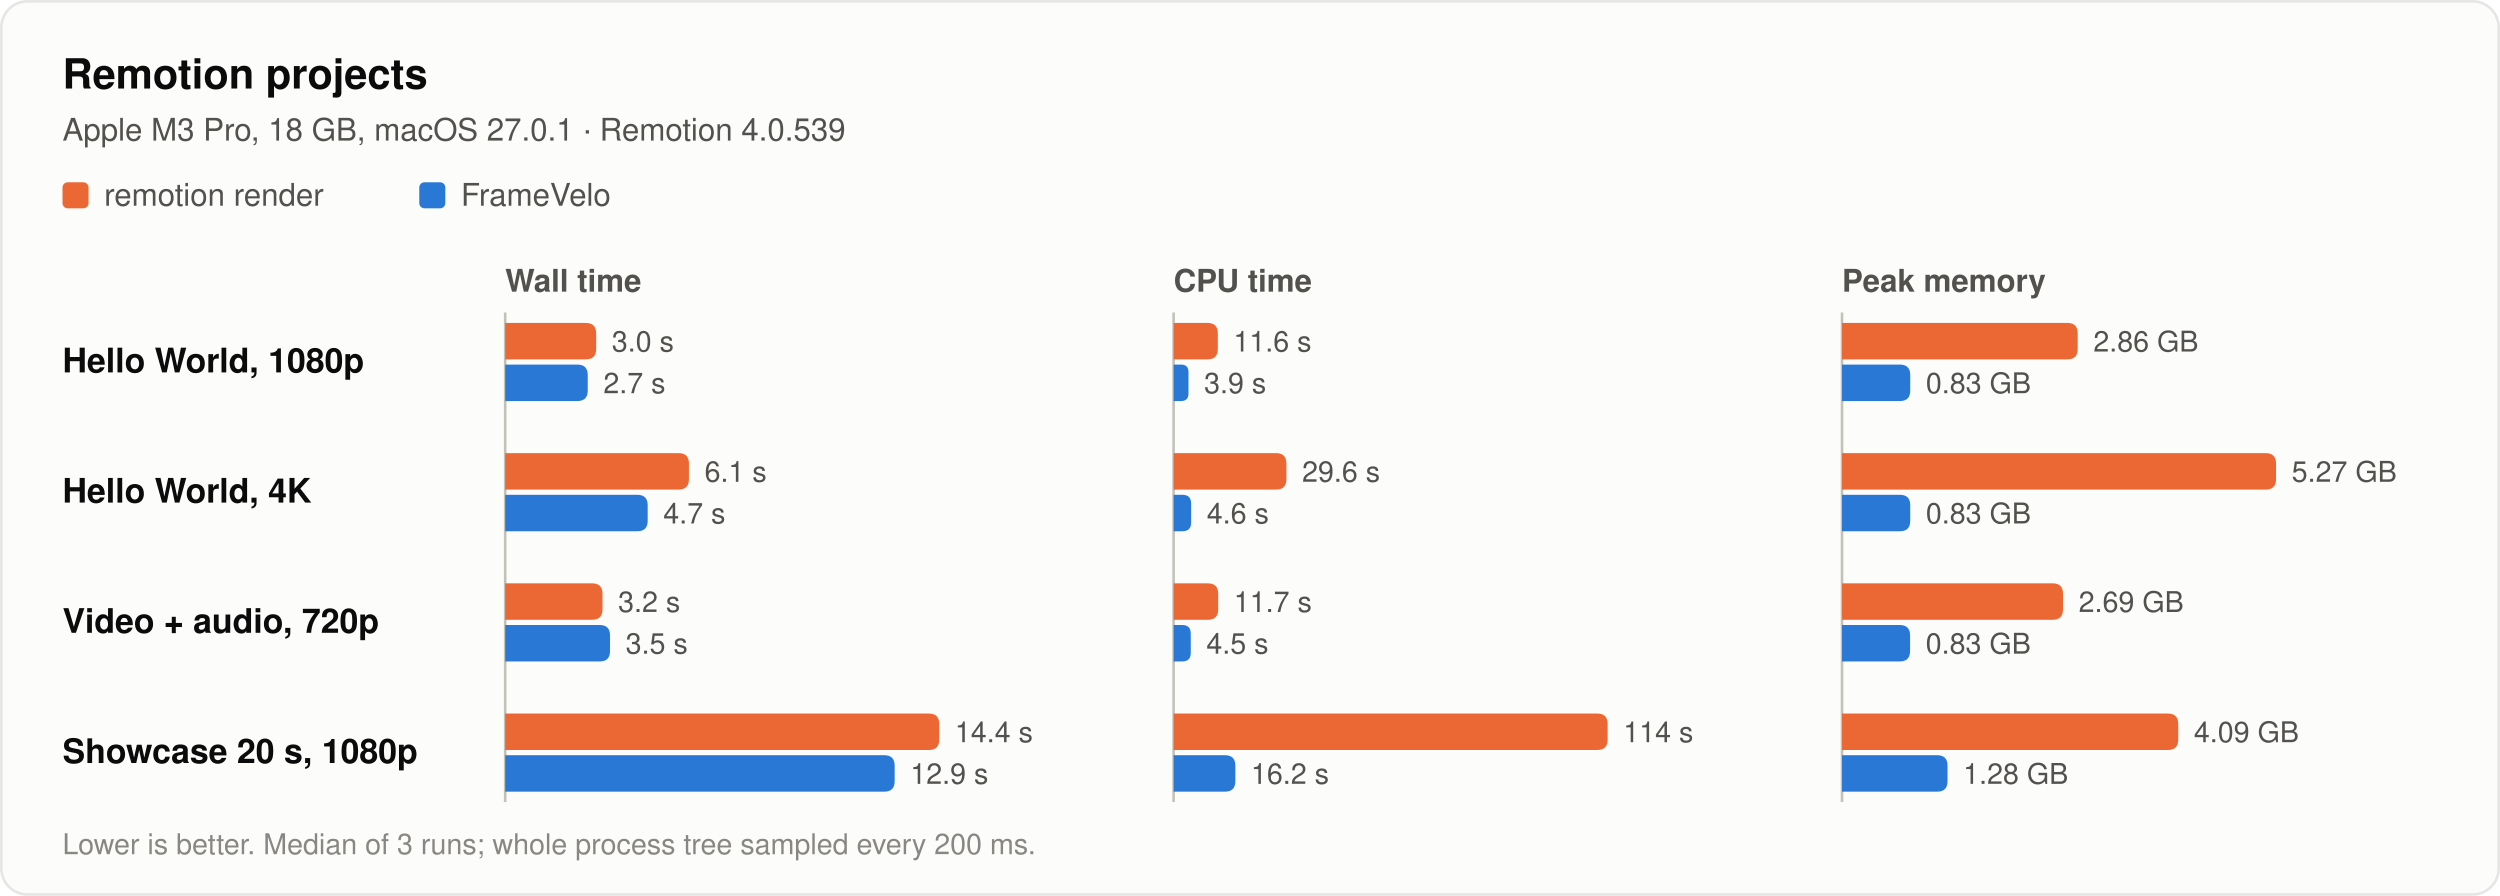
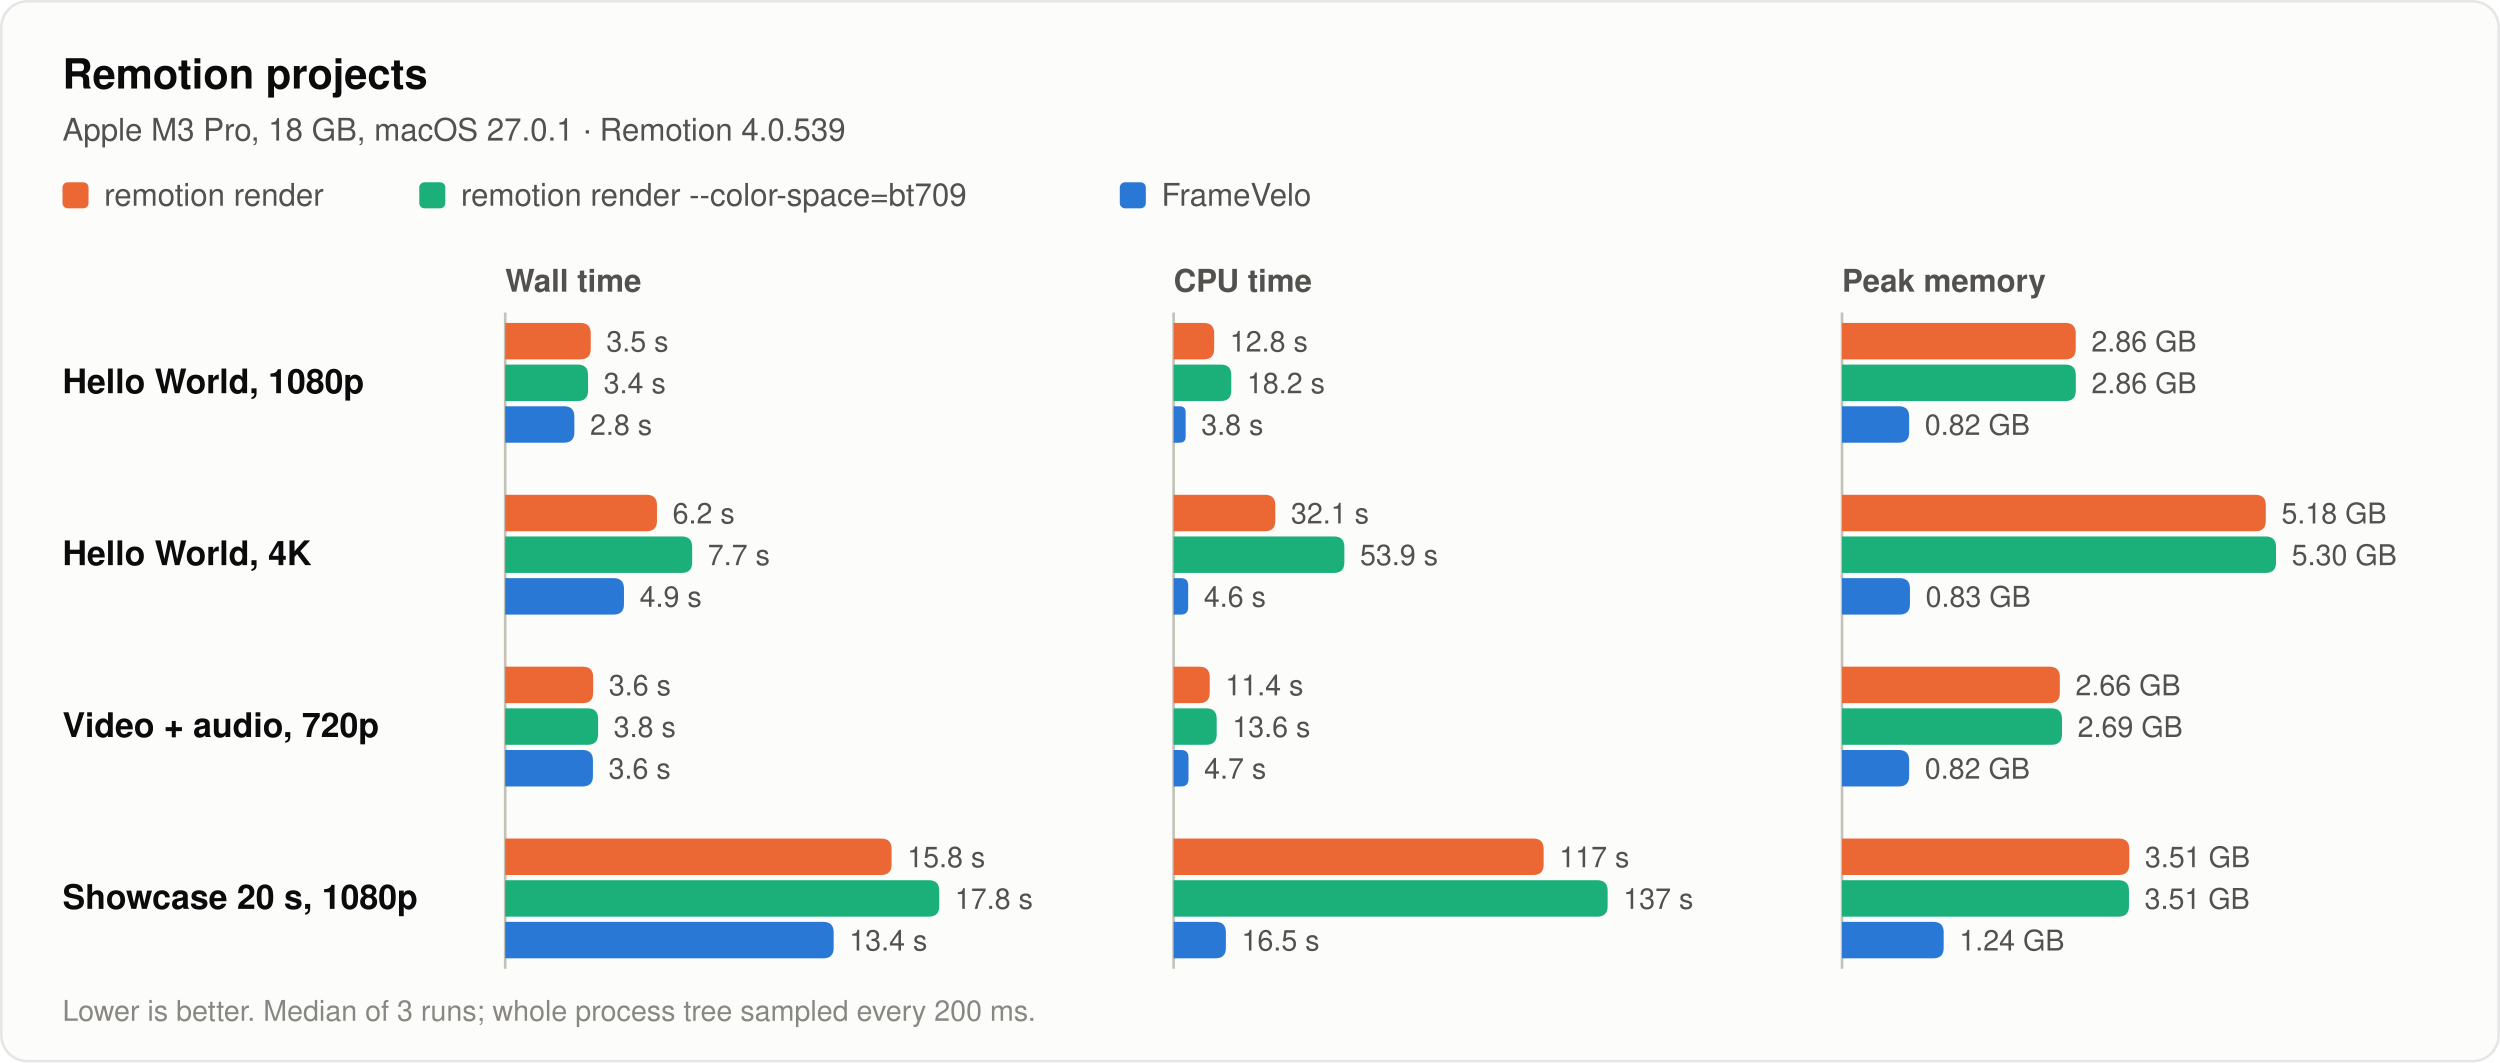
- <svg xmlns="http://www.w3.org/2000/svg" width="960" height="344" viewBox="0 0 960 344" font-family="system-ui, -apple-system, &quot;Segoe UI&quot;, Helvetica, Arial, sans-serif">
-   <rect x="0.5" y="0.5" width="959" height="343" rx="10" fill="#fcfcfb" stroke="rgba(11,11,11,0.10)" />
+ <svg xmlns="http://www.w3.org/2000/svg" width="960" height="408" viewBox="0 0 960 408" font-family="system-ui, -apple-system, &quot;Segoe UI&quot;, Helvetica, Arial, sans-serif">
+   <rect x="0.5" y="0.5" width="959" height="407" rx="10" fill="#fcfcfb" stroke="rgba(11,11,11,0.10)" />
  <text x="24" y="34" font-size="16" font-weight="600" fill="#0b0b0b">Remotion projects</text>
  <text x="24" y="54" font-size="12" fill="#52514e">Apple M3 Pro, 18 GB, macOS 27.0.1 · Remotion 4.0.539</text>
  <rect x="24" y="70" width="10" height="10" rx="2" fill="#eb6834" />
  <text x="40" y="79" font-size="12" fill="#52514e">remotion render</text>
-   <rect x="161" y="70" width="10" height="10" rx="2" fill="#2a78d6" />
-   <text x="177" y="79" font-size="12" fill="#52514e">FrameVelo</text>
-   <text x="24" y="143" font-size="13" font-weight="600" fill="#0b0b0b">Hello World, 1080p</text>
-   <text x="24" y="193" font-size="13" font-weight="600" fill="#0b0b0b">Hello World, 4K</text>
-   <text x="24" y="243" font-size="13" font-weight="600" fill="#0b0b0b">Video + audio, 720p</text>
-   <text x="24" y="293" font-size="13" font-weight="600" fill="#0b0b0b">Showcase 20 s, 1080p</text>
+   <rect x="161" y="70" width="10" height="10" rx="2" fill="#1baf7a" />
+   <text x="177" y="79" font-size="12" fill="#52514e">remotion render --color-space=bt709</text>
+   <rect x="430" y="70" width="10" height="10" rx="2" fill="#2a78d6" />
+   <text x="446" y="79" font-size="12" fill="#52514e">FrameVelo</text>
+   <text x="24" y="151" font-size="13" font-weight="600" fill="#0b0b0b">Hello World, 1080p</text>
+   <text x="24" y="217" font-size="13" font-weight="600" fill="#0b0b0b">Hello World, 4K</text>
+   <text x="24" y="283" font-size="13" font-weight="600" fill="#0b0b0b">Video + audio, 720p</text>
+   <text x="24" y="349" font-size="13" font-weight="600" fill="#0b0b0b">Showcase 20 s, 1080p</text>
  <text x="194" y="112" font-size="12" font-weight="600" fill="#52514e">Wall time</text>
-   <line x1="194" y1="120" x2="194" y2="308" stroke="#c3c2b7" stroke-width="1" />
-   <path d="M194,124 H224.929 Q228.929,124 228.929,128 V134 Q228.929,138 224.929,138 H194 Z" fill="#eb6834" />
-   <text x="234.929" y="135" font-size="11" fill="#52514e" font-variant-numeric="tabular-nums">3.0 s</text>
-   <path d="M194,140 H221.691 Q225.691,140 225.691,144 V150 Q225.691,154 221.691,154 H194 Z" fill="#2a78d6" />
-   <text x="231.691" y="151" font-size="11" fill="#52514e" font-variant-numeric="tabular-nums">2.7 s</text>
-   <path d="M194,174 H260.553 Q264.553,174 264.553,178 V184 Q264.553,188 260.553,188 H194 Z" fill="#eb6834" />
-   <text x="270.553" y="185" font-size="11" fill="#52514e" font-variant-numeric="tabular-nums">6.1 s</text>
-   <path d="M194,190 H244.707 Q248.707,190 248.707,194 V200 Q248.707,204 244.707,204 H194 Z" fill="#2a78d6" />
-   <text x="254.707" y="201" font-size="11" fill="#52514e" font-variant-numeric="tabular-nums">4.7 s</text>
-   <path d="M194,224 H227.358 Q231.358,224 231.358,228 V234 Q231.358,238 227.358,238 H194 Z" fill="#eb6834" />
-   <text x="237.358" y="235" font-size="11" fill="#52514e" font-variant-numeric="tabular-nums">3.2 s</text>
-   <path d="M194,240 H230.25 Q234.25,240 234.25,244 V250 Q234.25,254 230.25,254 H194 Z" fill="#2a78d6" />
-   <text x="240.25" y="251" font-size="11" fill="#52514e" font-variant-numeric="tabular-nums">3.5 s</text>
-   <path d="M194,274 H356.667 Q360.667,274 360.667,278 V284 Q360.667,288 356.667,288 H194 Z" fill="#eb6834" />
-   <text x="366.667" y="285" font-size="11" fill="#52514e" font-variant-numeric="tabular-nums">14.4 s</text>
-   <path d="M194,290 H339.549 Q343.549,290 343.549,294 V300 Q343.549,304 339.549,304 H194 Z" fill="#2a78d6" />
-   <text x="349.549" y="301" font-size="11" fill="#52514e" font-variant-numeric="tabular-nums">12.9 s</text>
+   <line x1="194" y1="120" x2="194" y2="372" stroke="#c3c2b7" stroke-width="1" />
+   <path d="M194,124 H222.845 Q226.845,124 226.845,128 V134 Q226.845,138 222.845,138 H194 Z" fill="#eb6834" />
+   <text x="232.845" y="135" font-size="11" fill="#52514e" font-variant-numeric="tabular-nums">3.5 s</text>
+   <path d="M194,140 H221.813 Q225.813,140 225.813,144 V150 Q225.813,154 221.813,154 H194 Z" fill="#1baf7a" />
+   <text x="231.813" y="151" font-size="11" fill="#52514e" font-variant-numeric="tabular-nums">3.4 s</text>
+   <path d="M194,156 H216.558 Q220.558,156 220.558,160 V166 Q220.558,170 216.558,170 H194 Z" fill="#2a78d6" />
+   <text x="226.558" y="167" font-size="11" fill="#52514e" font-variant-numeric="tabular-nums">2.8 s</text>
+   <path d="M194,190 H248.277 Q252.277,190 252.277,194 V200 Q252.277,204 248.277,204 H194 Z" fill="#eb6834" />
+   <text x="258.277" y="201" font-size="11" fill="#52514e" font-variant-numeric="tabular-nums">6.2 s</text>
+   <path d="M194,206 H261.791 Q265.791,206 265.791,210 V216 Q265.791,220 261.791,220 H194 Z" fill="#1baf7a" />
+   <text x="271.791" y="217" font-size="11" fill="#52514e" font-variant-numeric="tabular-nums">7.7 s</text>
+   <path d="M194,222 H235.608 Q239.608,222 239.608,226 V232 Q239.608,236 235.608,236 H194 Z" fill="#2a78d6" />
+   <text x="245.608" y="233" font-size="11" fill="#52514e" font-variant-numeric="tabular-nums">4.9 s</text>
+   <path d="M194,256 H223.784 Q227.784,256 227.784,260 V266 Q227.784,270 223.784,270 H194 Z" fill="#eb6834" />
+   <text x="233.784" y="267" font-size="11" fill="#52514e" font-variant-numeric="tabular-nums">3.6 s</text>
+   <path d="M194,272 H225.661 Q229.661,272 229.661,276 V282 Q229.661,286 225.661,286 H194 Z" fill="#1baf7a" />
+   <text x="235.661" y="283" font-size="11" fill="#52514e" font-variant-numeric="tabular-nums">3.8 s</text>
+   <path d="M194,288 H223.69 Q227.69,288 227.69,292 V298 Q227.69,302 223.69,302 H194 Z" fill="#2a78d6" />
+   <text x="233.69" y="299" font-size="11" fill="#52514e" font-variant-numeric="tabular-nums">3.6 s</text>
+   <path d="M194,322 H338.367 Q342.367,322 342.367,326 V332 Q342.367,336 338.367,336 H194 Z" fill="#eb6834" />
+   <text x="348.367" y="333" font-size="11" fill="#52514e" font-variant-numeric="tabular-nums">15.8 s</text>
+   <path d="M194,338 H356.667 Q360.667,338 360.667,342 V348 Q360.667,352 356.667,352 H194 Z" fill="#1baf7a" />
+   <text x="366.667" y="349" font-size="11" fill="#52514e" font-variant-numeric="tabular-nums">17.8 s</text>
+   <path d="M194,354 H316.126 Q320.126,354 320.126,358 V364 Q320.126,368 316.126,368 H194 Z" fill="#2a78d6" />
+   <text x="326.126" y="365" font-size="11" fill="#52514e" font-variant-numeric="tabular-nums">13.4 s</text>
  <text x="450.667" y="112" font-size="12" font-weight="600" fill="#52514e">CPU time</text>
-   <line x1="450.667" y1="120" x2="450.667" y2="308" stroke="#c3c2b7" stroke-width="1" />
-   <path d="M450.667,124 H463.641 Q467.641,124 467.641,128 V134 Q467.641,138 463.641,138 H450.667 Z" fill="#eb6834" />
-   <text x="473.641" y="135" font-size="11" fill="#52514e" font-variant-numeric="tabular-nums">11.6 s</text>
-   <path d="M450.667,140 H453.52 Q456.373,140 456.373,142.853 V151.147 Q456.373,154 453.52,154 H450.667 Z" fill="#2a78d6" />
-   <text x="462.373" y="151" font-size="11" fill="#52514e" font-variant-numeric="tabular-nums">3.9 s</text>
-   <path d="M450.667,174 H489.98 Q493.98,174 493.98,178 V184 Q493.98,188 489.98,188 H450.667 Z" fill="#eb6834" />
-   <text x="499.98" y="185" font-size="11" fill="#52514e" font-variant-numeric="tabular-nums">29.6 s</text>
-   <path d="M450.667,190 H454.032 Q457.398,190 457.398,193.366 V200.634 Q457.398,204 454.032,204 H450.667 Z" fill="#2a78d6" />
-   <text x="463.398" y="201" font-size="11" fill="#52514e" font-variant-numeric="tabular-nums">4.6 s</text>
-   <path d="M450.667,224 H463.787 Q467.787,224 467.787,228 V234 Q467.787,238 463.787,238 H450.667 Z" fill="#eb6834" />
-   <text x="473.787" y="235" font-size="11" fill="#52514e" font-variant-numeric="tabular-nums">11.7 s</text>
-   <path d="M450.667,240 H453.959 Q457.251,240 457.251,243.292 V250.708 Q457.251,254 453.959,254 H450.667 Z" fill="#2a78d6" />
-   <text x="463.251" y="251" font-size="11" fill="#52514e" font-variant-numeric="tabular-nums">4.5 s</text>
-   <path d="M450.667,274 H613.333 Q617.333,274 617.333,278 V284 Q617.333,288 613.333,288 H450.667 Z" fill="#eb6834" />
-   <text x="623.333" y="285" font-size="11" fill="#52514e" font-variant-numeric="tabular-nums">114 s</text>
-   <path d="M450.667,290 H470.372 Q474.372,290 474.372,294 V300 Q474.372,304 470.372,304 H450.667 Z" fill="#2a78d6" />
-   <text x="480.372" y="301" font-size="11" fill="#52514e" font-variant-numeric="tabular-nums">16.2 s</text>
+   <line x1="450.667" y1="120" x2="450.667" y2="372" stroke="#c3c2b7" stroke-width="1" />
+   <path d="M450.667,124 H462.238 Q466.238,124 466.238,128 V134 Q466.238,138 462.238,138 H450.667 Z" fill="#eb6834" />
+   <text x="472.238" y="135" font-size="11" fill="#52514e" font-variant-numeric="tabular-nums">12.8 s</text>
+   <path d="M450.667,140 H468.808 Q472.808,140 472.808,144 V150 Q472.808,154 468.808,154 H450.667 Z" fill="#1baf7a" />
+   <text x="478.808" y="151" font-size="11" fill="#52514e" font-variant-numeric="tabular-nums">18.2 s</text>
+   <path d="M450.667,156 H452.978 Q455.29,156 455.29,158.311 V167.689 Q455.29,170 452.978,170 H450.667 Z" fill="#2a78d6" />
+   <text x="461.29" y="167" font-size="11" fill="#52514e" font-variant-numeric="tabular-nums">3.8 s</text>
+   <path d="M450.667,190 H485.718 Q489.718,190 489.718,194 V200 Q489.718,204 485.718,204 H450.667 Z" fill="#eb6834" />
+   <text x="495.718" y="201" font-size="11" fill="#52514e" font-variant-numeric="tabular-nums">32.1 s</text>
+   <path d="M450.667,206 H512.238 Q516.238,206 516.238,210 V216 Q516.238,220 512.238,220 H450.667 Z" fill="#1baf7a" />
+   <text x="522.238" y="217" font-size="11" fill="#52514e" font-variant-numeric="tabular-nums">53.9 s</text>
+   <path d="M450.667,222 H453.465 Q456.263,222 456.263,224.798 V233.202 Q456.263,236 453.465,236 H450.667 Z" fill="#2a78d6" />
+   <text x="462.263" y="233" font-size="11" fill="#52514e" font-variant-numeric="tabular-nums">4.6 s</text>
+   <path d="M450.667,256 H460.535 Q464.535,256 464.535,260 V266 Q464.535,270 460.535,270 H450.667 Z" fill="#eb6834" />
+   <text x="470.535" y="267" font-size="11" fill="#52514e" font-variant-numeric="tabular-nums">11.4 s</text>
+   <path d="M450.667,272 H463.212 Q467.212,272 467.212,276 V282 Q467.212,286 463.212,286 H450.667 Z" fill="#1baf7a" />
+   <text x="473.212" y="283" font-size="11" fill="#52514e" font-variant-numeric="tabular-nums">13.6 s</text>
+   <path d="M450.667,288 H453.526 Q456.384,288 456.384,290.859 V299.141 Q456.384,302 453.526,302 H450.667 Z" fill="#2a78d6" />
+   <text x="462.384" y="299" font-size="11" fill="#52514e" font-variant-numeric="tabular-nums">4.7 s</text>
+   <path d="M450.667,322 H588.759 Q592.759,322 592.759,326 V332 Q592.759,336 588.759,336 H450.667 Z" fill="#eb6834" />
+   <text x="598.759" y="333" font-size="11" fill="#52514e" font-variant-numeric="tabular-nums">117 s</text>
+   <path d="M450.667,338 H613.333 Q617.333,338 617.333,342 V348 Q617.333,352 613.333,352 H450.667 Z" fill="#1baf7a" />
+   <text x="623.333" y="349" font-size="11" fill="#52514e" font-variant-numeric="tabular-nums">137 s</text>
+   <path d="M450.667,354 H466.74 Q470.74,354 470.74,358 V364 Q470.74,368 466.74,368 H450.667 Z" fill="#2a78d6" />
+   <text x="476.74" y="365" font-size="11" fill="#52514e" font-variant-numeric="tabular-nums">16.5 s</text>
  <text x="707.333" y="112" font-size="12" font-weight="600" fill="#52514e">Peak memory</text>
-   <line x1="707.333" y1="120" x2="707.333" y2="308" stroke="#c3c2b7" stroke-width="1" />
-   <path d="M707.333,124 H793.841 Q797.841,124 797.841,128 V134 Q797.841,138 793.841,138 H707.333 Z" fill="#eb6834" />
-   <text x="803.841" y="135" font-size="11" fill="#52514e" font-variant-numeric="tabular-nums">2.86 GB</text>
-   <path d="M707.333,140 H729.532 Q733.532,140 733.532,144 V150 Q733.532,154 729.532,154 H707.333 Z" fill="#2a78d6" />
-   <text x="739.532" y="151" font-size="11" fill="#52514e" font-variant-numeric="tabular-nums">0.83 GB</text>
-   <path d="M707.333,174 H870 Q874,174 874,178 V184 Q874,188 870,188 H707.333 Z" fill="#eb6834" />
-   <text x="880" y="185" font-size="11" fill="#52514e" font-variant-numeric="tabular-nums">5.27 GB</text>
-   <path d="M707.333,190 H729.532 Q733.532,190 733.532,194 V200 Q733.532,204 729.532,204 H707.333 Z" fill="#2a78d6" />
-   <text x="739.532" y="201" font-size="11" fill="#52514e" font-variant-numeric="tabular-nums">0.83 GB</text>
-   <path d="M707.333,224 H788.194 Q792.194,224 792.194,228 V234 Q792.194,238 788.194,238 H707.333 Z" fill="#eb6834" />
-   <text x="798.194" y="235" font-size="11" fill="#52514e" font-variant-numeric="tabular-nums">2.69 GB</text>
-   <path d="M707.333,240 H729.47 Q733.47,240 733.47,244 V250 Q733.47,254 729.47,254 H707.333 Z" fill="#2a78d6" />
-   <text x="739.47" y="251" font-size="11" fill="#52514e" font-variant-numeric="tabular-nums">0.83 GB</text>
-   <path d="M707.333,274 H832.445 Q836.445,274 836.445,278 V284 Q836.445,288 832.445,288 H707.333 Z" fill="#eb6834" />
-   <text x="842.445" y="285" font-size="11" fill="#52514e" font-variant-numeric="tabular-nums">4.09 GB</text>
-   <path d="M707.333,290 H743.851 Q747.851,290 747.851,294 V300 Q747.851,304 743.851,304 H707.333 Z" fill="#2a78d6" />
-   <text x="753.851" y="301" font-size="11" fill="#52514e" font-variant-numeric="tabular-nums">1.28 GB</text>
-   <text x="24" y="328" font-size="11" fill="#898781">Lower is better. Median of 3 runs; whole process tree sampled every 200 ms.</text>
+   <line x1="707.333" y1="120" x2="707.333" y2="372" stroke="#c3c2b7" stroke-width="1" />
+   <path d="M707.333,124 H793.082 Q797.082,124 797.082,128 V134 Q797.082,138 793.082,138 H707.333 Z" fill="#eb6834" />
+   <text x="803.082" y="135" font-size="11" fill="#52514e" font-variant-numeric="tabular-nums">2.86 GB</text>
+   <path d="M707.333,140 H793.112 Q797.112,140 797.112,144 V150 Q797.112,154 793.112,154 H707.333 Z" fill="#1baf7a" />
+   <text x="803.112" y="151" font-size="11" fill="#52514e" font-variant-numeric="tabular-nums">2.86 GB</text>
+   <path d="M707.333,156 H729.116 Q733.116,156 733.116,160 V166 Q733.116,170 729.116,170 H707.333 Z" fill="#2a78d6" />
+   <text x="739.116" y="167" font-size="11" fill="#52514e" font-variant-numeric="tabular-nums">0.82 GB</text>
+   <path d="M707.333,190 H866.071 Q870.071,190 870.071,194 V200 Q870.071,204 866.071,204 H707.333 Z" fill="#eb6834" />
+   <text x="876.071" y="201" font-size="11" fill="#52514e" font-variant-numeric="tabular-nums">5.18 GB</text>
+   <path d="M707.333,206 H870 Q874,206 874,210 V216 Q874,220 870,220 H707.333 Z" fill="#1baf7a" />
+   <text x="880" y="217" font-size="11" fill="#52514e" font-variant-numeric="tabular-nums">5.30 GB</text>
+   <path d="M707.333,222 H729.423 Q733.423,222 733.423,226 V232 Q733.423,236 729.423,236 H707.333 Z" fill="#2a78d6" />
+   <text x="739.423" y="233" font-size="11" fill="#52514e" font-variant-numeric="tabular-nums">0.83 GB</text>
+   <path d="M707.333,256 H786.974 Q790.974,256 790.974,260 V266 Q790.974,270 786.974,270 H707.333 Z" fill="#eb6834" />
+   <text x="796.974" y="267" font-size="11" fill="#52514e" font-variant-numeric="tabular-nums">2.66 GB</text>
+   <path d="M707.333,272 H787.802 Q791.802,272 791.802,276 V282 Q791.802,286 787.802,286 H707.333 Z" fill="#1baf7a" />
+   <text x="797.802" y="283" font-size="11" fill="#52514e" font-variant-numeric="tabular-nums">2.69 GB</text>
+   <path d="M707.333,288 H729.116 Q733.116,288 733.116,292 V298 Q733.116,302 729.116,302 H707.333 Z" fill="#2a78d6" />
+   <text x="739.116" y="299" font-size="11" fill="#52514e" font-variant-numeric="tabular-nums">0.82 GB</text>
+   <path d="M707.333,322 H813.646 Q817.646,322 817.646,326 V332 Q817.646,336 813.646,336 H707.333 Z" fill="#eb6834" />
+   <text x="823.646" y="333" font-size="11" fill="#52514e" font-variant-numeric="tabular-nums">3.51 GB</text>
+   <path d="M707.333,338 H813.524 Q817.524,338 817.524,342 V348 Q817.524,352 813.524,352 H707.333 Z" fill="#1baf7a" />
+   <text x="823.524" y="349" font-size="11" fill="#52514e" font-variant-numeric="tabular-nums">3.51 GB</text>
+   <path d="M707.333,354 H742.376 Q746.376,354 746.376,358 V364 Q746.376,368 742.376,368 H707.333 Z" fill="#2a78d6" />
+   <text x="752.376" y="365" font-size="11" fill="#52514e" font-variant-numeric="tabular-nums">1.24 GB</text>
+   <text x="24" y="392" font-size="11" fill="#898781">Lower is better. Median of 3 runs; whole process tree sampled every 200 ms.</text>
</svg>
